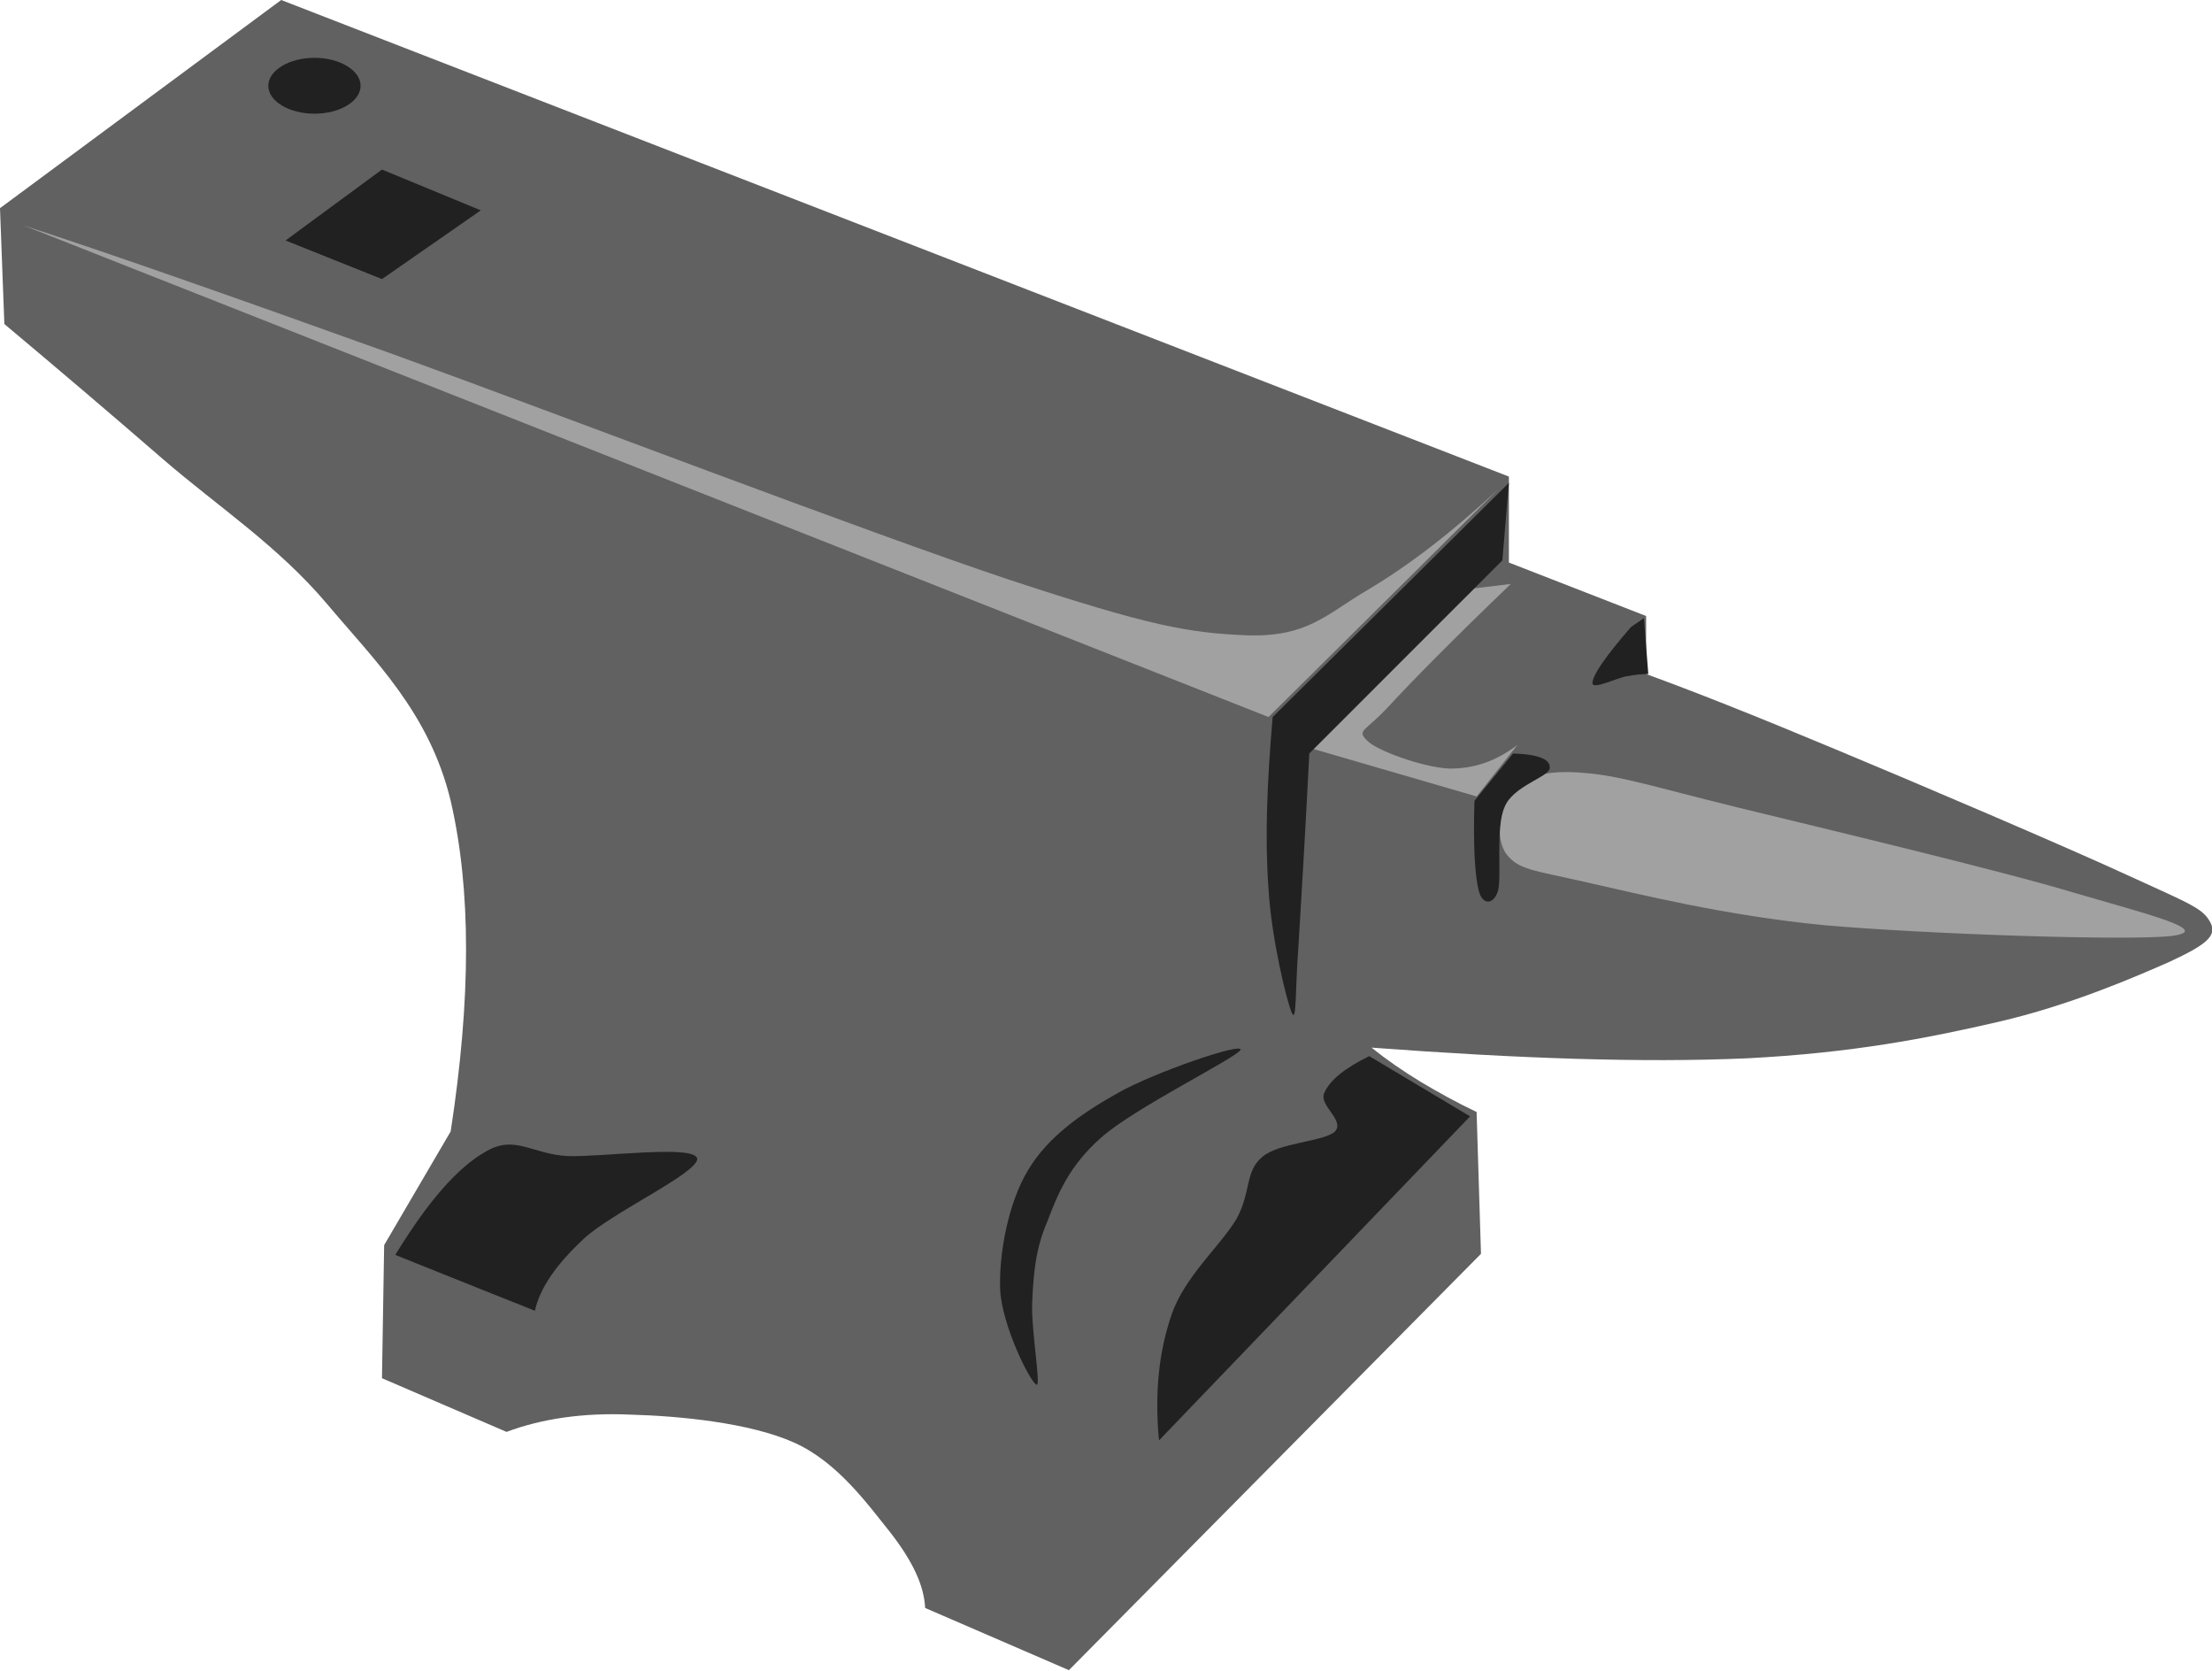
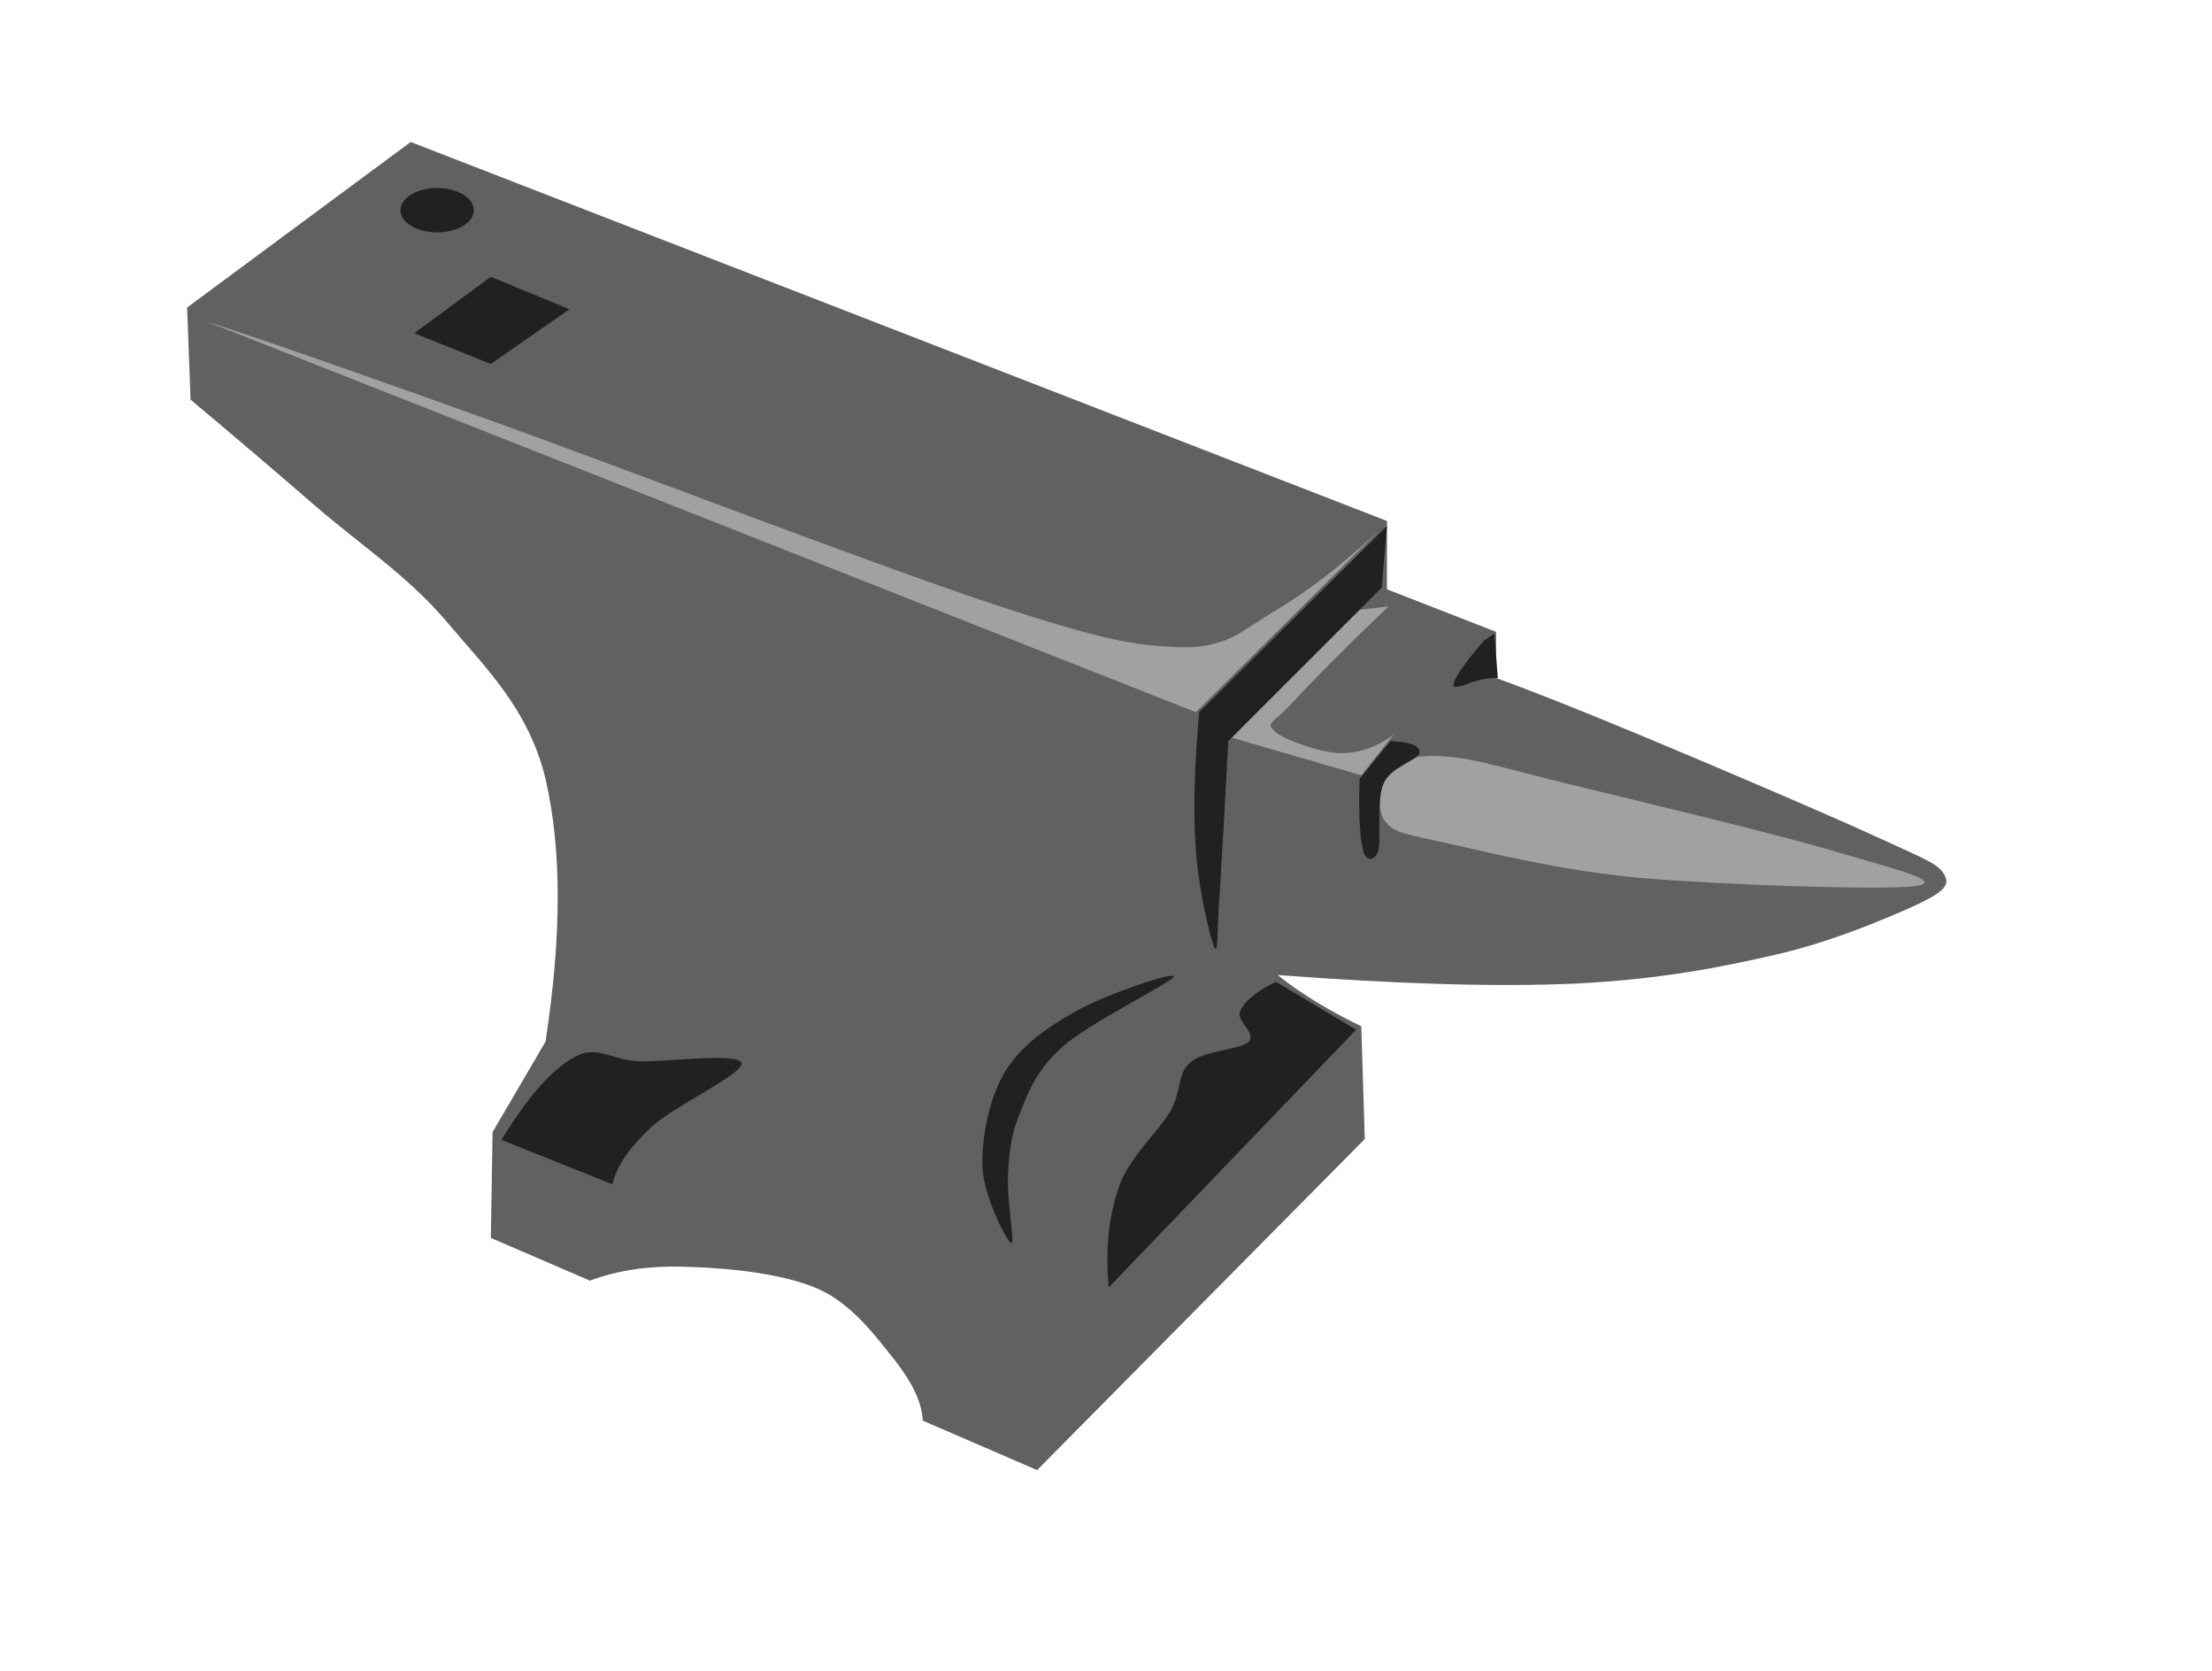
- <svg xmlns="http://www.w3.org/2000/svg" enable-background="new 0 0 365.043 275.545" height="275.545" overflow="visible" space="preserve" viewBox="0 0 365.043 275.545" width="365.043">
-   <g id="Layer_1">
+ <svg xmlns="http://www.w3.org/2000/svg" width="365.043" height="275.545" viewBox="0 0 365.043 275.545">
+   <g id="Layer_1" transform="matrix(0.795193, 0, 0, 0.795193, 30.87866, 23.42519)">
    <g>
      <path clip-rule="evenodd" d="M0,34.344L0.72,53.46     C9.396,60.732,18,68.04,26.928,75.78C35.892,83.52,45.792,90,53.856,99.504c7.884,9.396,16.992,18,20.52,32.616     c3.384,14.651,3.384,32.509,0,54.54l-10.98,18.756l-0.36,21.961l20.556,8.855c5.796-2.16,12.6-3.205,20.556-2.844     c7.92,0.215,19.62,1.332,26.892,4.607c7.2,3.203,12.24,10.297,15.948,14.904c3.564,4.607,5.508,8.604,5.688,12.383l23.724,10.262     l68.004-68.689l-0.721-23.4v0.002c-3.312-1.586-6.336-3.24-9.216-4.969c-2.952-1.801-5.616-3.637-8.136-5.652     c24.3,1.801,44.496,2.52,61.992,1.764c17.352-0.9,29.592-3.275,41.436-6.012c11.7-2.699,22.393-7.309,28.332-9.936     c5.796-2.701,7.813-4.176,6.732-6.373c-1.225-2.412-3.168-3.059-13.464-7.775c-10.62-4.896-35.028-15.3-48.528-20.916     c-13.428-5.616-23.544-9.612-31.176-12.384v-9.576l-22.645-8.82V78.624L46.404,0C30.96,11.448,15.48,22.896,0,34.344z" fill="#616161" fill-rule="evenodd" />
      <path clip-rule="evenodd" d="M3.888,37.188l205.452,81.108l37.872-37.548     c-7.668,7.128-14.688,12.528-21.6,16.632c-6.84,4.032-9.721,7.632-19.477,7.452c-9.936-0.396-16.164-1.476-39.672-9.216     C142.56,87.624,92.16,68.328,64.836,58.428C37.548,48.636,17.604,41.652,3.888,37.188z" fill="#A1A1A1" fill-rule="evenodd" />
      <path clip-rule="evenodd" d="M249.336,96.336     c-9.54,9.144-16.164,15.876-20.16,20.196c-3.96,4.284-5.328,3.852-3.563,5.652c1.62,1.692,9.216,4.392,13.464,4.608     c4.176,0.072,7.812-1.224,11.34-3.888l-6.732,8.496l-27.972-8.136l27.612-26.208C245.304,96.84,247.32,96.588,249.336,96.336z" fill="#A1A1A1" fill-rule="evenodd" />
      <path clip-rule="evenodd" d="M261.396,127.512     c-6.12-0.54-9.648,0.54-11.7,2.808c-2.196,2.304-3.097,7.993-1.044,10.657c2.016,2.52,4.248,2.555,13.104,4.572     c8.856,1.979,22.933,5.508,39.313,7.092c16.344,1.439,50.184,2.627,57.384,1.764c6.804-0.9-3.888-3.527-15.948-7.057     c-12.24-3.707-42.228-10.835-55.944-14.184C272.952,129.816,267.48,127.98,261.396,127.512z" fill="#A1A1A1" fill-rule="evenodd" />
      <path clip-rule="evenodd" d="M63.036,46.044l16.308-11.34l-16.308-6.732     l-15.912,11.7L63.036,46.044z" fill="#212121" fill-rule="evenodd" />
      <path clip-rule="evenodd" d="M249.012,79.668l-38.987,38.628     c-0.937,10.836-1.297,20.052-0.685,28.333c0.468,8.172,3.061,18.863,3.888,20.555c0.757,1.512,0.505-3.816,1.045-10.98     c0.432-7.234,1.079-17.676,1.8-31.895l31.859-31.86C248.292,88.2,248.652,83.952,249.012,79.668z" fill="#212121" fill-rule="evenodd" />
      <path clip-rule="evenodd" d="M249.696,124.308l-6.372,7.812     c-0.216,7.487,0.072,12.312,0.72,14.868c0.612,2.34,2.412,2.34,3.168,0c0.648-2.412-0.432-10.44,1.08-13.824     c1.332-3.456,7.2-4.932,7.452-6.372C255.96,125.28,253.944,124.452,249.696,124.308z" fill="#212121" fill-rule="evenodd" />
      <path clip-rule="evenodd" d="M269.172,103.428     c-4.14,4.788-6.264,7.812-6.372,9.216c-0.107,1.296,4.104-0.864,5.688-1.08c1.476-0.288,2.7-0.36,3.527-0.36l-0.72-9.216     C270.612,102.456,269.892,102.924,269.172,103.428z" fill="#212121" fill-rule="evenodd" />
      <path clip-rule="evenodd" d="M170.352,214.633     c0.216-4.609,0.54-8.605,2.484-13.105c1.728-4.535,3.564-9.143,8.856-13.824c5.4-4.859,22.428-13.211,23.041-14.508     c0.252-1.26-14.257,3.744-20.196,7.092c-5.94,3.313-11.592,7.236-14.868,12.744c-3.276,5.4-4.86,13.861-4.608,19.836     c0.324,5.869,4.968,15.229,6.012,15.59C171.828,228.637,170.1,219.168,170.352,214.633z" fill="#212121" fill-rule="evenodd" />
      <path clip-rule="evenodd" d="M225.972,174.24l16.633,9.936l-51.337,53.461     c-0.756-7.885,0-14.797,2.124-20.881c2.124-6.119,8.028-11.268,10.62-15.588c2.484-4.428,1.404-7.848,4.248-10.26     c2.772-2.447,10.225-2.52,12.061-4.248c1.655-1.873-2.772-4.32-1.765-6.373C219.456,178.199,221.976,176.184,225.972,174.24z" fill="#212121" fill-rule="evenodd" />
      <path clip-rule="evenodd" d="M44.28,14.148c0,2.556,3.42,4.608,7.632,4.608     c4.176,0,7.596-2.052,7.596-4.608c0-2.52-3.42-4.608-7.596-4.608C47.7,9.54,44.28,11.628,44.28,14.148z" fill="#212121" fill-rule="evenodd" />
      <path clip-rule="evenodd" d="M65.232,207.035     c5.328-8.711,10.26-14.471,15.084-17.135c4.716-2.701,7.56,0.539,13.392,0.828c5.76,0.18,20.844-1.908,21.348,0.396     c0.324,2.34-14.436,9.07-18.864,13.391c-4.5,4.213-7.092,8.029-7.92,11.736C80.604,213.191,72.936,210.133,65.232,207.035z" fill="#212121" fill-rule="evenodd" />
    </g>
  </g>
</svg>
